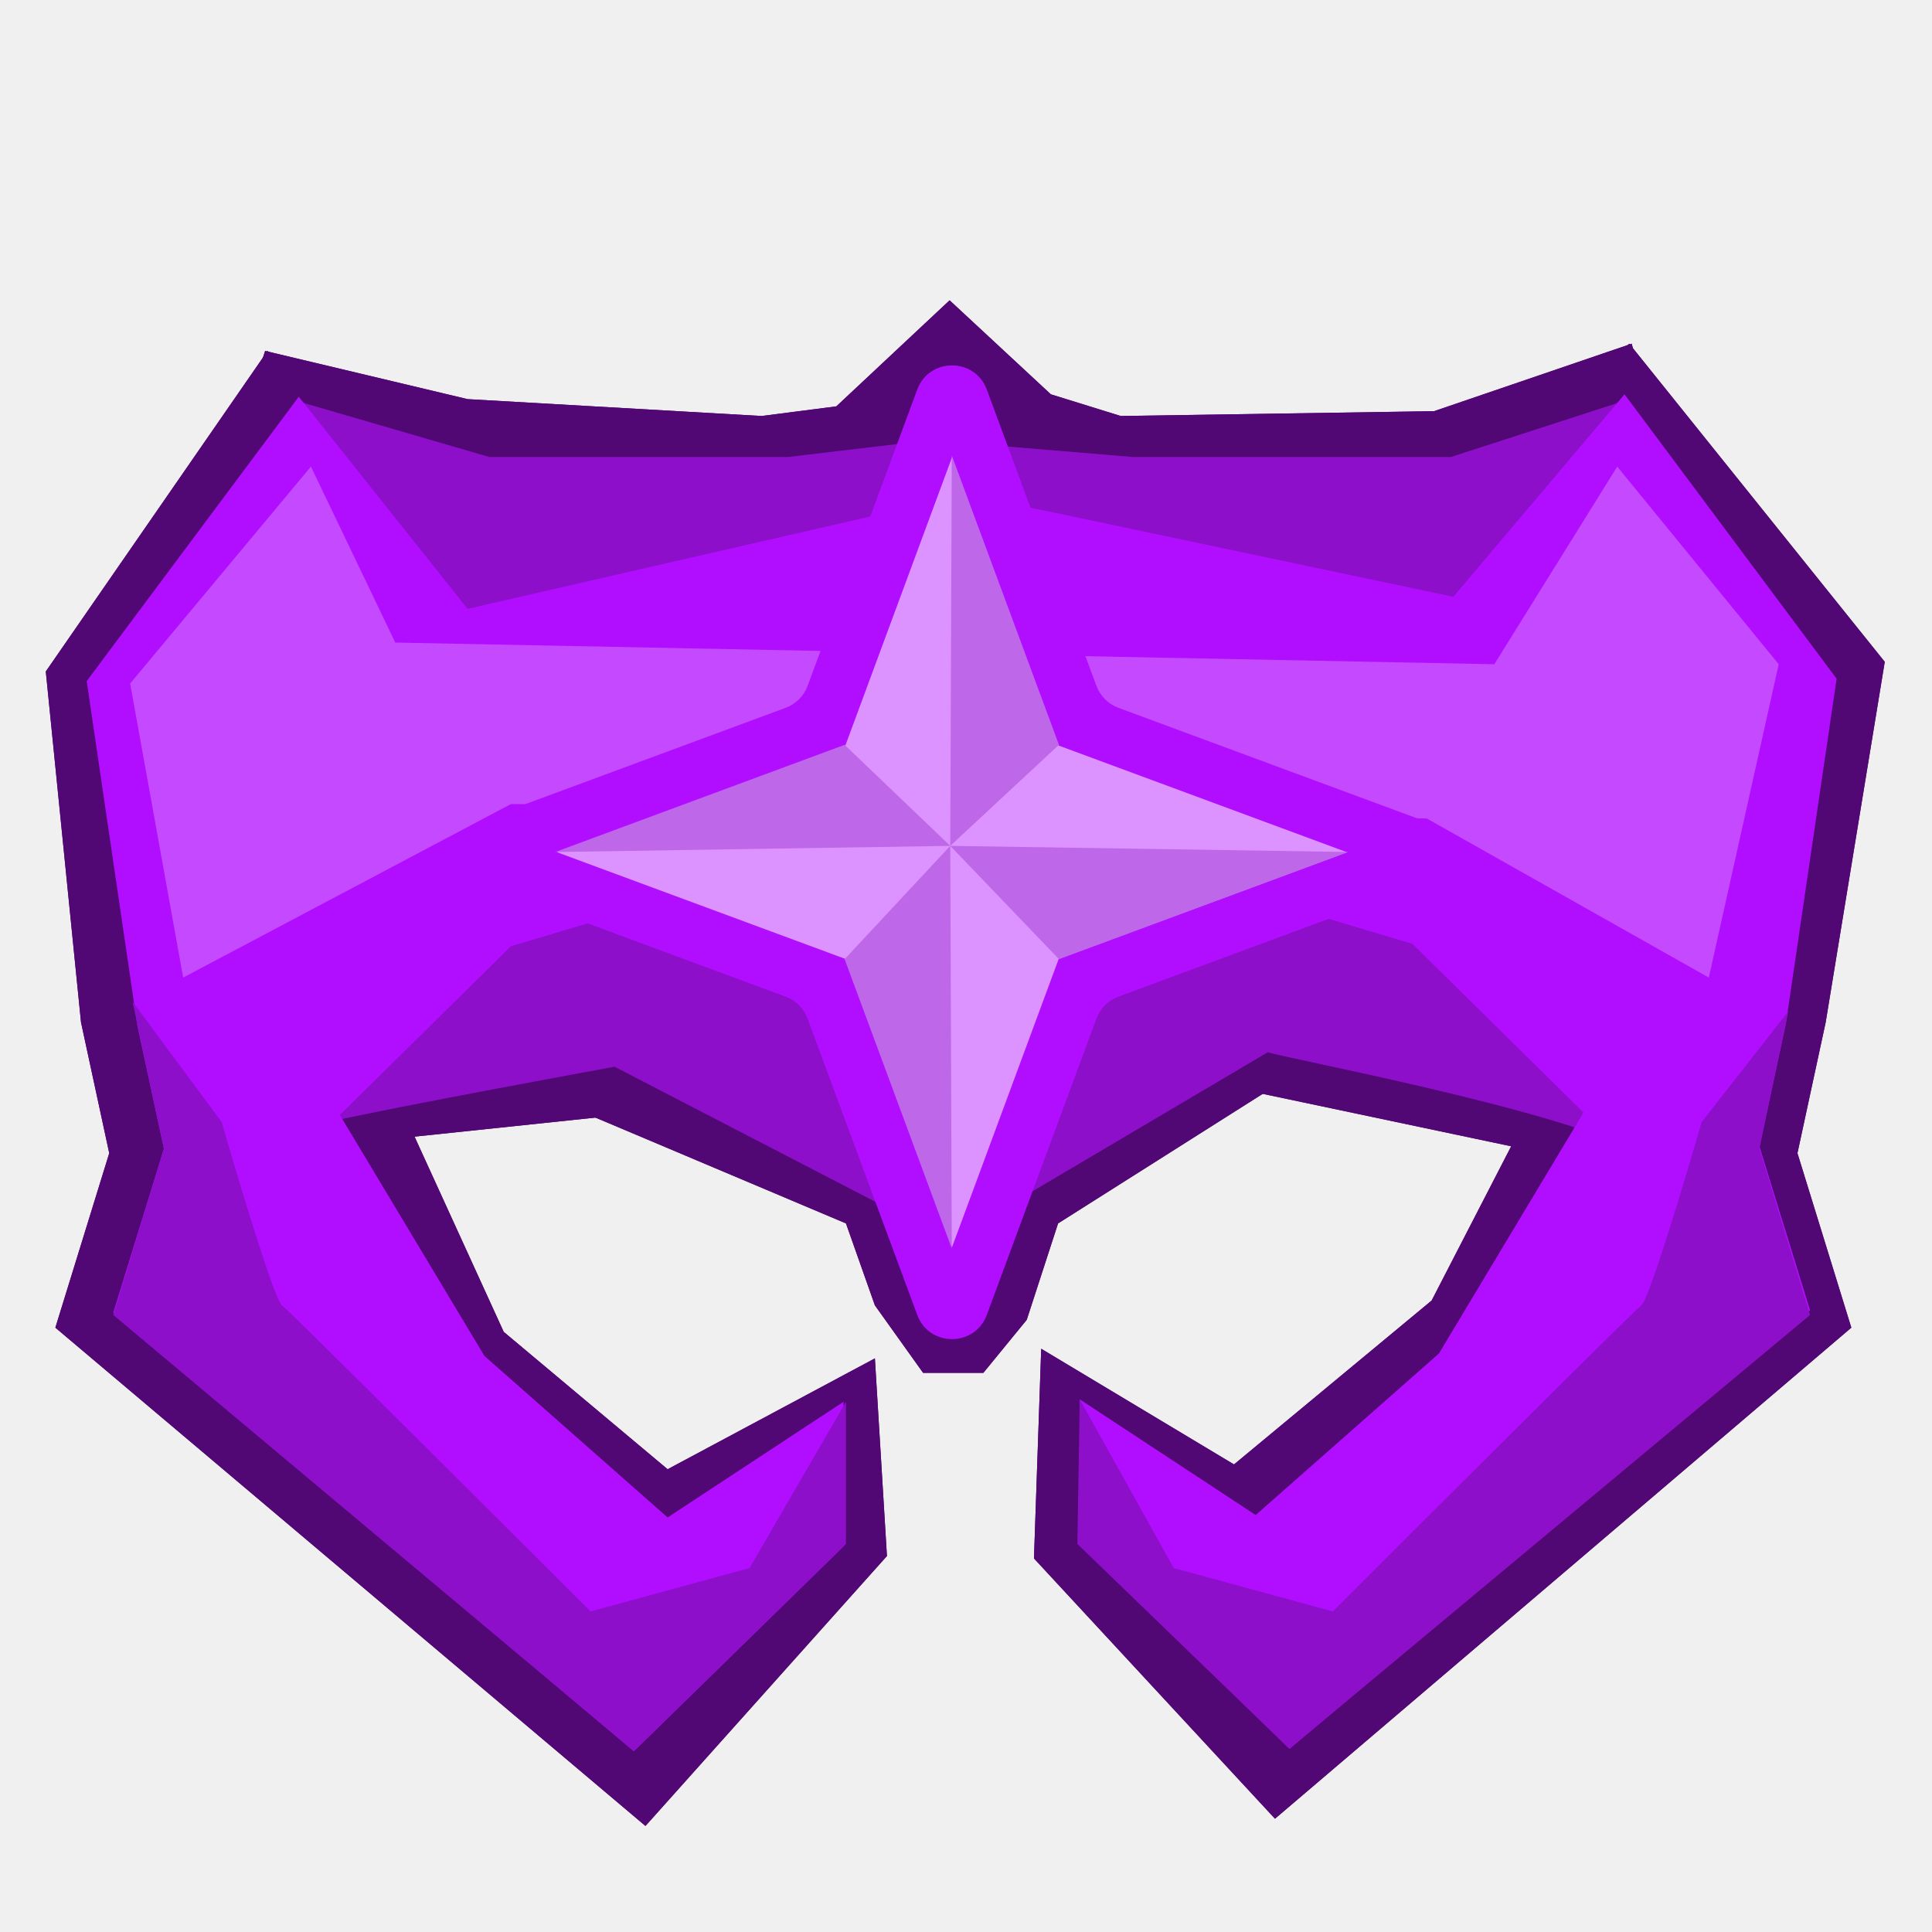
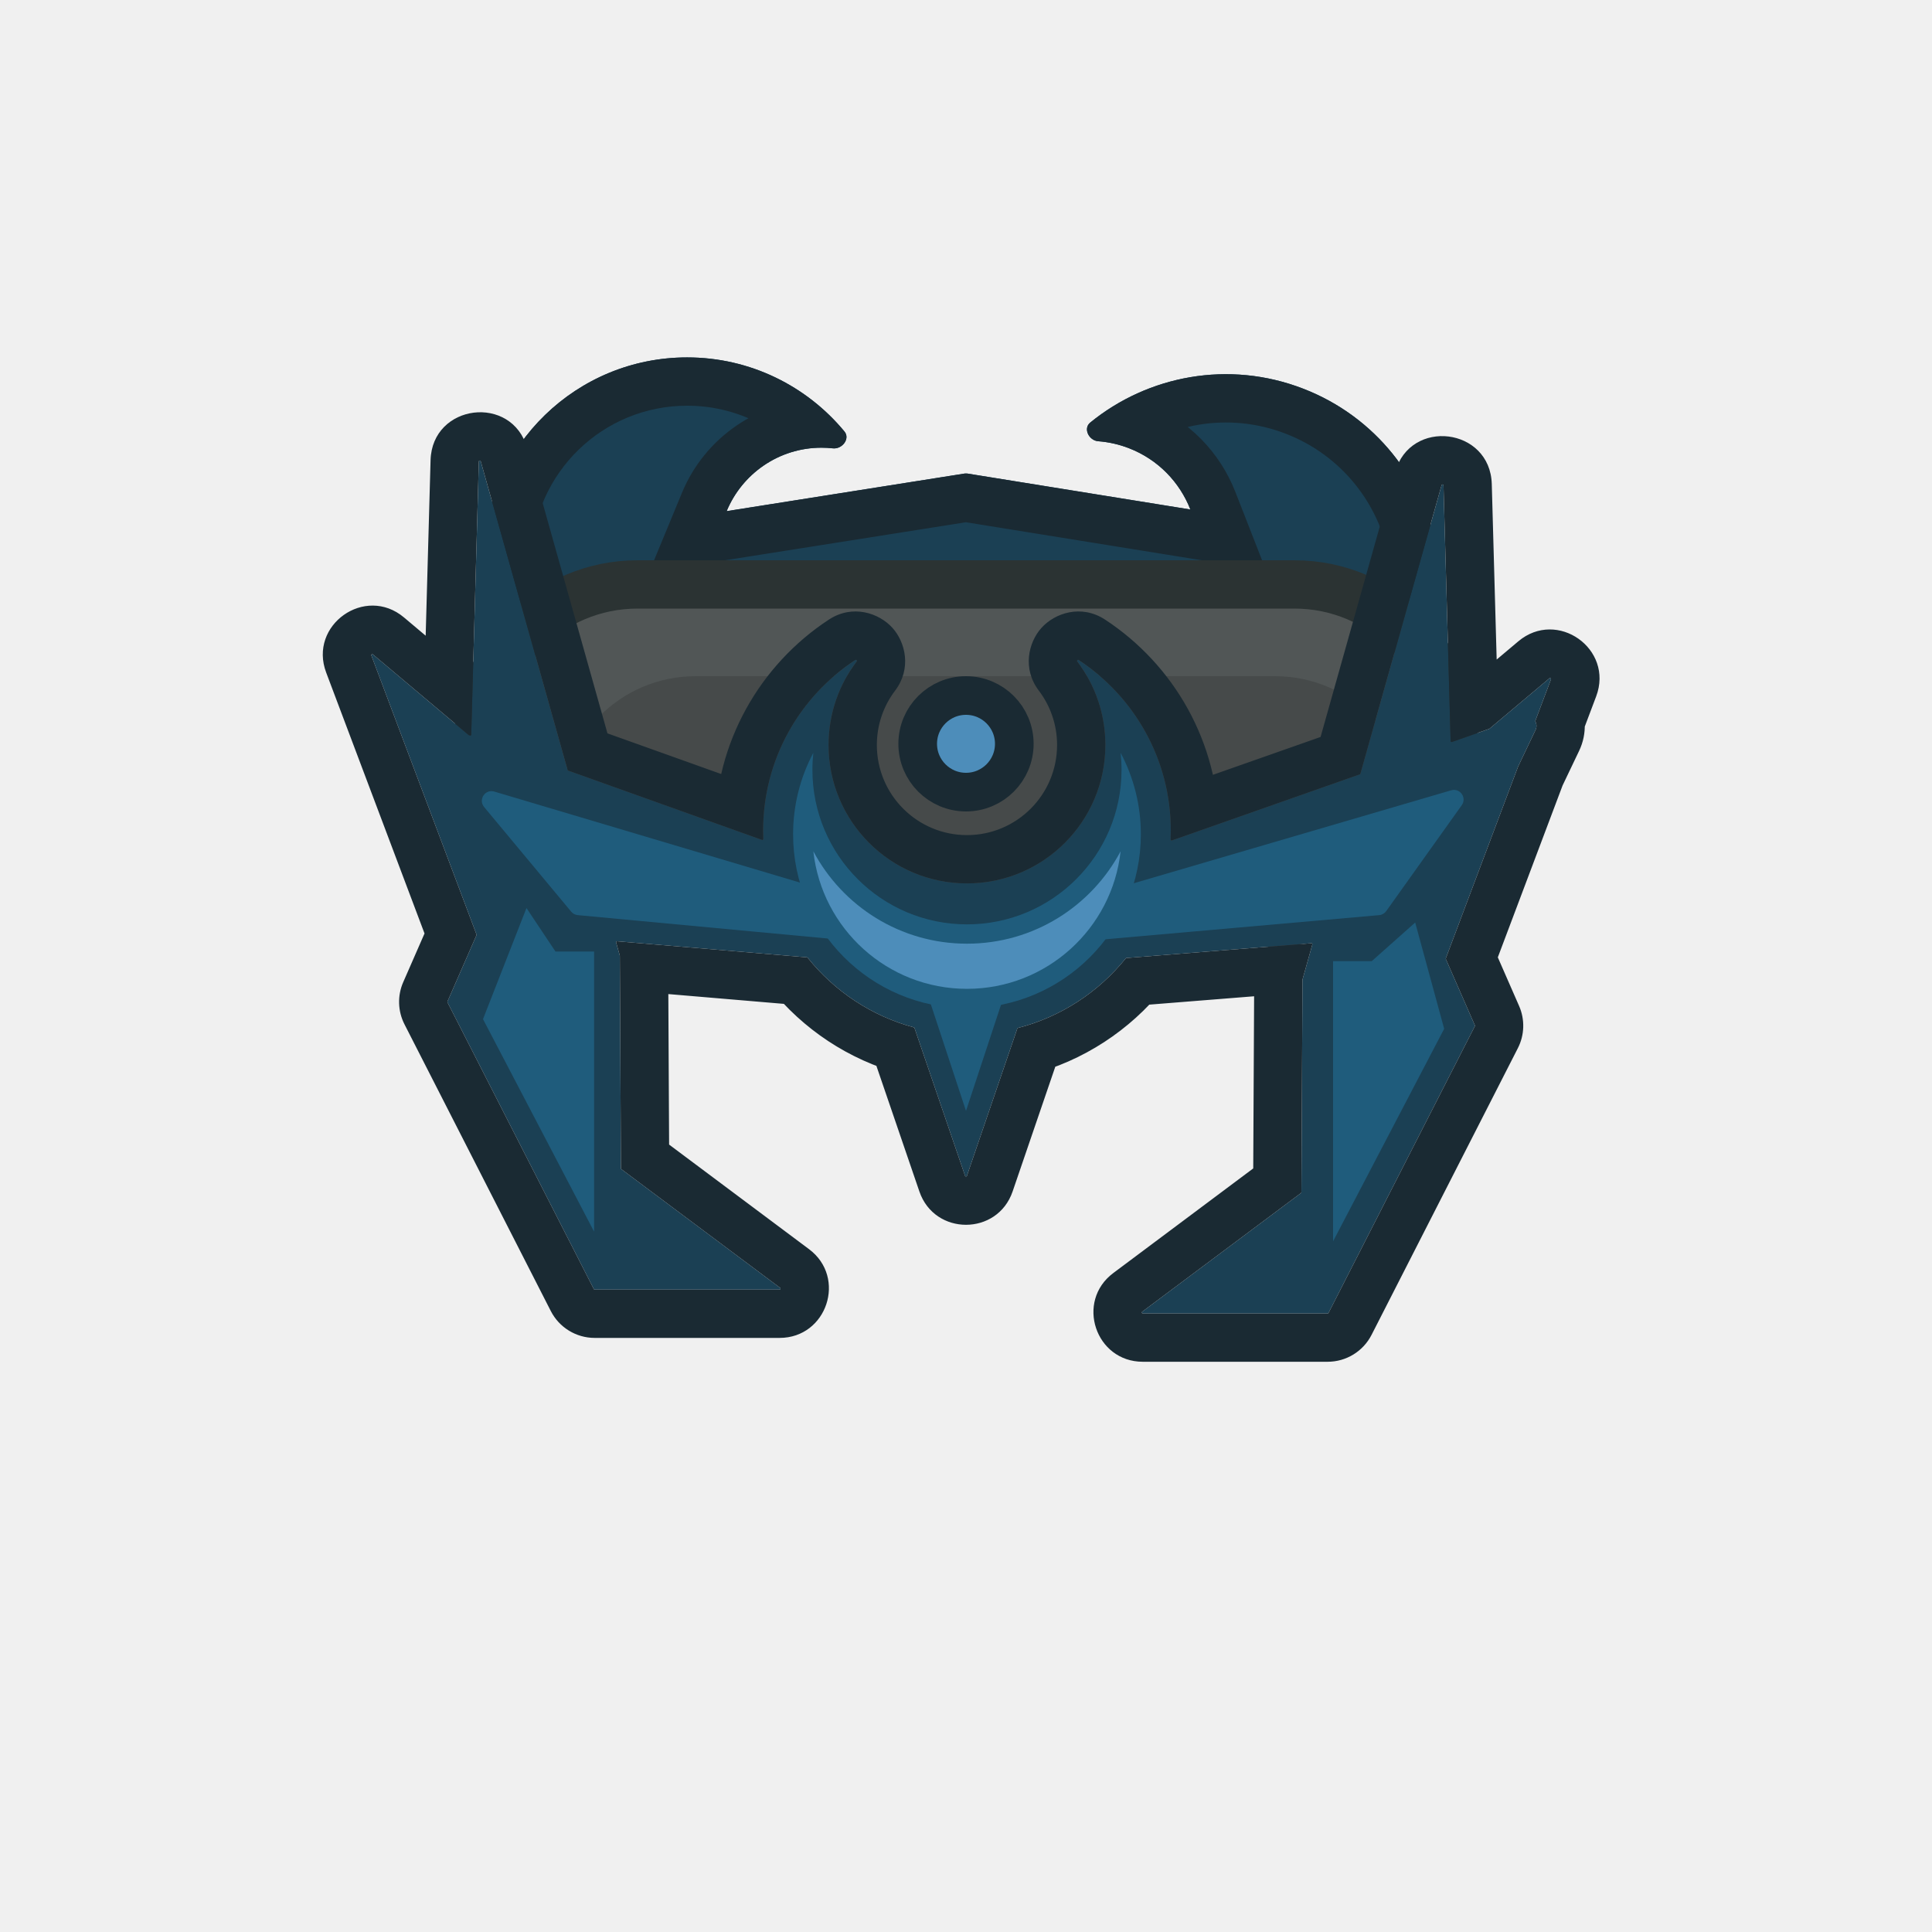
- <svg xmlns="http://www.w3.org/2000/svg" width="501" height="501" viewBox="0 0 501 501" fill="none">
-   <circle cx="241.23" cy="183.278" r="33.931" fill="#510774" />
-   <path d="M68.75 91C68.75 91 46.545 160.856 39.637 173.298H445.484L423.125 89.125L371.875 106.625L290.625 107.875L272.5 102.25L246.25 77.875L216.875 105.375L197.5 107.875L121.25 103.5L68.75 91Z" fill="#510774" />
-   <path d="M146.875 286.625C146.875 286.625 92.198 287.468 73.569 291.726C66.472 290.173 51.347 287.068 47.621 287.068C43.895 287.068 74.012 227.189 89.536 197.25L366.976 187.27L452.802 252.472L434.173 299.71C413.77 288.399 347.29 275.722 342.5 274.125L274.375 317.25L266.25 342.25L255 356H239.375L226.875 338.5L219.375 317.25L146.875 286.625Z" fill="#510774" />
-   <path d="M155 289.75L224.597 213.218L248.548 207.23V118.742L134.113 146.685L69.375 91L11.875 174.125L21.008 265.113L28.327 299.044L14.355 344.286L167.379 473.5L230 403.5L226.875 352.25L173.125 381L130.625 345.375L107.5 294.75L155 289.75Z" fill="#510774" />
-   <path d="M323.75 282.875L269.839 213.218L245.887 207.23V118.742L360.323 146.685L422.5 89.125L488.75 171.625L473.427 265.113L466.109 299.044L480.081 344.286L330.625 471.625L268.125 404.125L270 349.75L320 379.75L371.25 337.25L391.875 297.25L323.75 282.875Z" fill="#510774" />
-   <path d="M236.28 89.504C239.58 80.585 252.195 80.585 255.496 89.504L285.758 171.287C286.796 174.091 289.007 176.302 291.811 177.339L373.594 207.602C382.513 210.902 382.513 223.517 373.594 226.818L291.811 257.08C289.007 258.118 286.796 260.329 285.758 263.133L255.496 344.915C252.195 353.835 239.58 353.835 236.28 344.915L206.017 263.133C204.98 260.329 202.769 258.118 199.965 257.08L118.182 226.818C109.263 223.517 109.263 210.902 118.182 207.602L199.965 177.339C202.769 176.302 204.98 174.091 206.017 171.287L236.28 89.504Z" fill="#510774" />
-   <path d="M245.888 108.18L275.336 187.762L354.917 217.21L275.336 246.658L245.888 326.24L216.44 246.658L136.858 217.21L216.44 187.762L245.888 108.18Z" fill="#510774" />
-   <path d="M245.398 215.453L136.368 217.143L216.239 187.561L245.398 215.453L245.82 107.691L275.402 187.561L245.398 215.453L355.273 217.143L275.402 246.725L245.398 215.453L245.82 326.595L216.239 246.725L245.398 215.453Z" fill="#510774" />
-   <circle cx="242.5" cy="189.125" r="31.875" fill="#D9D9D9" />
-   <path d="M77.501 104.125C77.501 104.125 59.615 168.061 53.126 179.75H434.375L420.625 104.125L376.25 118.5H293.75L241.25 114.125L204.375 118.5H126.875L77.501 104.125Z" fill="#8D0FC9" />
-   <path d="M159.376 276.625C159.376 276.625 102.501 287 85.001 291C78.335 289.542 64.126 286.625 60.626 286.625C57.126 286.625 85.418 230.375 100.001 202.25L360.626 192.875L441.251 254.125L423.751 298.5C404.584 287.875 333.251 274.375 328.751 272.875L246.251 321.625L159.376 276.625Z" fill="#8D0FC9" />
-   <path d="M132.501 245.375L226.876 217.25L249.376 211.625V128.5L121.251 157.875L77.482 102.875L22.482 176.625L35.626 266L42.501 297.875L29.376 340.375L164.376 454.125L218.751 401V363.5L173.126 393.5L125.626 351.625L88.126 289.125L132.501 245.375Z" fill="#B10DFF" />
-   <path d="M366.251 244.75L271.876 216.625L249.376 211V127.875L376.876 154.75L421.269 102.25L476.269 176L463.126 265.375L456.251 297.25L469.376 339.75L334.376 453.5L280.001 400.375V362.875L325.626 392.875L373.126 351L410.626 288.5L366.251 244.75Z" fill="#B10DFF" />
-   <path d="M132.5 208.5L47.501 253.5L33.751 177.25L80.626 121L102.5 166.625L387.5 172.25L419.375 121L461.25 172.25L443.125 253.5L370 212.25L132.5 208.5Z" fill="#C54AFF" />
-   <path d="M237.85 101.034C240.95 92.655 252.801 92.655 255.901 101.034L284.329 177.86C285.304 180.494 287.381 182.571 290.015 183.546L366.841 211.974C375.22 215.075 375.22 226.925 366.841 230.026L290.015 258.454C287.381 259.429 285.304 261.506 284.329 264.14L255.901 340.966C252.801 349.345 240.95 349.345 237.85 340.966L209.422 264.14C208.447 261.506 206.37 259.429 203.736 258.454L126.91 230.026C118.531 226.925 118.531 215.075 126.91 211.974L203.736 183.546C206.37 182.571 208.447 180.494 209.422 177.86L237.85 101.034Z" fill="#B10DFF" />
-   <path d="M246.875 118.578L274.539 193.337L349.297 221L274.539 248.663L246.875 323.422L219.212 248.663L144.454 221L219.212 193.337L246.875 118.578Z" fill="#DC93FF" />
-   <path d="M246.415 219.349L143.994 220.937L219.024 193.149L246.415 219.349L246.812 118.119L274.601 193.149L246.415 219.349L349.631 220.937L274.601 248.726L246.415 219.349L246.812 323.756L219.024 248.726L246.415 219.349Z" fill="#BF67E9" />
-   <path d="M194.375 406.625L219.375 363.5V400.375L164.375 454.125L29.375 341L42.5 297.875L34.375 259.75L57.5 291C61.875 306.208 71.125 337 73.125 338.5C75.125 340 127.292 392.042 153.125 417.875L194.375 406.625Z" fill="#8D0FC9" />
-   <path d="M304.375 406.625L280 362.875L279.375 400.375L334.375 453.5L469.375 341L456.25 297.875L463.75 262.25L441.25 291C436.875 306.208 427.625 337 425.625 338.5C423.625 340 371.458 392.042 345.625 417.875L304.375 406.625Z" fill="#8D0FC9" />
-   <circle cx="241.23" cy="183.278" r="33.931" fill="#510774" />
-   <path d="M68.75 91C68.75 91 46.545 160.856 39.637 173.298H445.484L423.125 89.125L371.875 106.625L290.625 107.875L272.5 102.25L246.25 77.875L216.875 105.375L197.5 107.875L121.25 103.5L68.75 91Z" fill="#510774" />
-   <path d="M146.875 286.625C146.875 286.625 92.198 287.468 73.569 291.726C66.472 290.173 51.347 287.068 47.621 287.068C43.895 287.068 74.012 227.189 89.536 197.25L366.976 187.27L452.802 252.472L434.173 299.71C413.77 288.399 347.29 275.722 342.5 274.125L274.375 317.25L266.25 342.25L255 356H239.375L226.875 338.5L219.375 317.25L146.875 286.625Z" fill="#510774" />
-   <path d="M155 289.75L224.597 213.218L248.548 207.23V118.742L134.113 146.685L69.375 91L11.875 174.125L21.008 265.113L28.327 299.044L14.355 344.286L167.379 473.5L230 403.5L226.875 352.25L173.125 381L130.625 345.375L107.5 294.75L155 289.75Z" fill="#510774" />
-   <path d="M323.75 282.875L269.839 213.218L245.887 207.23V118.742L360.323 146.685L422.5 89.125L488.75 171.625L473.427 265.113L466.109 299.044L480.081 344.286L330.625 471.625L268.125 404.125L270 349.75L320 379.75L371.25 337.25L391.875 297.25L323.75 282.875Z" fill="#510774" />
-   <path d="M236.28 89.504C239.58 80.585 252.195 80.585 255.496 89.504L285.758 171.287C286.796 174.091 289.007 176.302 291.811 177.339L373.594 207.602C382.513 210.902 382.513 223.517 373.594 226.818L291.811 257.08C289.007 258.118 286.796 260.329 285.758 263.133L255.496 344.915C252.195 353.835 239.58 353.835 236.28 344.915L206.017 263.133C204.98 260.329 202.769 258.118 199.965 257.08L118.182 226.818C109.263 223.517 109.263 210.902 118.182 207.602L199.965 177.339C202.769 176.302 204.98 174.091 206.017 171.287L236.28 89.504Z" fill="#510774" />
-   <path d="M245.888 108.18L275.336 187.762L354.917 217.21L275.336 246.658L245.888 326.24L216.44 246.658L136.858 217.21L216.44 187.762L245.888 108.18Z" fill="#510774" />
-   <path d="M245.398 215.453L136.368 217.143L216.239 187.561L245.398 215.453L245.82 107.691L275.402 187.561L245.398 215.453L355.273 217.143L275.402 246.725L245.398 215.453L245.82 326.595L216.239 246.725L245.398 215.453Z" fill="#510774" />
-   <circle cx="242.5" cy="189.125" r="31.875" fill="#D9D9D9" />
-   <path d="M77.501 104.125C77.501 104.125 59.615 168.061 53.126 179.75H434.375L420.625 104.125L376.25 118.5H293.75L241.25 114.125L204.375 118.5H126.875L77.501 104.125Z" fill="#8D0FC9" />
-   <path d="M159.376 276.625C159.376 276.625 102.501 287 85.001 291C78.335 289.542 64.126 286.625 60.626 286.625C57.126 286.625 85.418 230.375 100.001 202.25L360.626 192.875L441.251 254.125L423.751 298.5C404.584 287.875 333.251 274.375 328.751 272.875L246.251 321.625L159.376 276.625Z" fill="#8D0FC9" />
-   <path d="M132.501 245.375L226.876 217.25L249.376 211.625V128.5L121.251 157.875L77.482 102.875L22.482 176.625L35.626 266L42.501 297.875L29.376 340.375L164.376 454.125L218.751 401V363.5L173.126 393.5L125.626 351.625L88.126 289.125L132.501 245.375Z" fill="#B10DFF" />
-   <path d="M366.251 244.75L271.876 216.625L249.376 211V127.875L376.876 154.75L421.269 102.25L476.269 176L463.126 265.375L456.251 297.25L469.376 339.75L334.376 453.5L280.001 400.375V362.875L325.626 392.875L373.126 351L410.626 288.5L366.251 244.75Z" fill="#B10DFF" />
-   <path d="M132.5 208.5L47.501 253.5L33.751 177.25L80.626 121L102.5 166.625L387.5 172.25L419.375 121L461.25 172.25L443.125 253.5L370 212.25L132.5 208.5Z" fill="#C54AFF" />
-   <path d="M237.85 101.034C240.95 92.655 252.801 92.655 255.901 101.034L284.329 177.86C285.304 180.494 287.381 182.571 290.015 183.546L366.841 211.974C375.22 215.075 375.22 226.925 366.841 230.026L290.015 258.454C287.381 259.429 285.304 261.506 284.329 264.14L255.901 340.966C252.801 349.345 240.95 349.345 237.85 340.966L209.422 264.14C208.447 261.506 206.37 259.429 203.736 258.454L126.91 230.026C118.531 226.925 118.531 215.075 126.91 211.974L203.736 183.546C206.37 182.571 208.447 180.494 209.422 177.86L237.85 101.034Z" fill="#B10DFF" />
-   <path d="M246.875 118.578L274.539 193.337L349.297 221L274.539 248.663L246.875 323.422L219.212 248.663L144.454 221L219.212 193.337L246.875 118.578Z" fill="#DC93FF" />
-   <path d="M246.415 219.349L143.994 220.937L219.024 193.149L246.415 219.349L246.812 118.119L274.601 193.149L246.415 219.349L349.631 220.937L274.601 248.726L246.415 219.349L246.812 323.756L219.024 248.726L246.415 219.349Z" fill="#BF67E9" />
-   <path d="M194.375 406.625L219.375 363.5V400.375L164.375 454.125L29.375 341L42.5 297.875L34.375 259.75L57.5 291C61.875 306.208 71.125 337 73.125 338.5C75.125 340 127.292 392.042 153.125 417.875L194.375 406.625Z" fill="#8D0FC9" />
-   <path d="M304.375 406.625L280 362.875L279.375 400.375L334.375 453.5L469.375 341L456.25 297.875L463.75 262.25L441.25 291C436.875 306.208 427.625 337 425.625 338.5C423.625 340 371.458 392.042 345.625 417.875L304.375 406.625Z" fill="#8D0FC9" />
+ <svg xmlns="http://www.w3.org/2000/svg" width="200" height="200" viewBox="0 0 200 200" fill="none">
+   <mask id="path-1-inside-1_1243_71873" fill="white">
+     <path d="M71.131 36.999C77.684 36.999 83.54 39.983 87.416 44.666C88.036 45.414 87.185 46.518 86.219 46.412C85.832 46.369 85.438 46.346 85.04 46.346C80.611 46.346 76.816 49.059 75.223 52.913L99.842 49.025C99.852 49.023 99.864 49.022 99.874 49.021C99.894 49.019 99.915 49.018 99.935 49.017C99.979 49.014 100.024 49.014 100.068 49.017C100.086 49.018 100.104 49.02 100.121 49.022C100.133 49.023 100.146 49.023 100.158 49.025L123.227 52.743C122.128 49.932 119.901 47.572 116.864 46.397C115.82 45.993 114.751 45.758 113.688 45.677C112.719 45.604 112.105 44.36 112.858 43.746C118.839 38.868 127.199 37.252 134.911 40.237C142.403 43.136 147.424 49.657 148.75 57.025C148.906 57.167 149 57.351 149 57.551V58.855C149.131 60.231 149.134 61.628 149 63.029V70.201C149 70.642 148.552 70.999 148 70.999H146.682C141.588 81.037 129.615 85.779 118.893 81.629C113.585 79.575 109.518 75.703 107.126 70.999H87.891C84.028 76.023 77.958 79.261 71.131 79.261C64.304 79.261 58.234 76.023 54.371 70.999H51C50.448 70.999 50.001 70.641 50.001 70.2L50 70.008V57.553C50 57.511 50.004 57.47 50.012 57.43C50.381 46.084 59.695 36.999 71.131 36.999Z" />
+   </mask>
+   <path d="M71.131 36.999C77.684 36.999 83.54 39.983 87.416 44.666C88.036 45.414 87.185 46.518 86.219 46.412C85.832 46.369 85.438 46.346 85.04 46.346C80.611 46.346 76.816 49.059 75.223 52.913L99.842 49.025C99.852 49.023 99.864 49.022 99.874 49.021C99.894 49.019 99.915 49.018 99.935 49.017C99.979 49.014 100.024 49.014 100.068 49.017C100.086 49.018 100.104 49.02 100.121 49.022C100.133 49.023 100.146 49.023 100.158 49.025L123.227 52.743C122.128 49.932 119.901 47.572 116.864 46.397C115.82 45.993 114.751 45.758 113.688 45.677C112.719 45.604 112.105 44.36 112.858 43.746C118.839 38.868 127.199 37.252 134.911 40.237C142.403 43.136 147.424 49.657 148.75 57.025C148.906 57.167 149 57.351 149 57.551V58.855C149.131 60.231 149.134 61.628 149 63.029V70.201C149 70.642 148.552 70.999 148 70.999H146.682C141.588 81.037 129.615 85.779 118.893 81.629C113.585 79.575 109.518 75.703 107.126 70.999H87.891C84.028 76.023 77.958 79.261 71.131 79.261C64.304 79.261 58.234 76.023 54.371 70.999H51C50.448 70.999 50.001 70.641 50.001 70.2L50 70.008V57.553C50 57.511 50.004 57.47 50.012 57.43C50.381 46.084 59.695 36.999 71.131 36.999Z" fill="#1B4054" />
+   <path d="M71.131 36.999L71.131 32H71.131V36.999ZM87.416 44.666L91.268 41.478L91.268 41.477L87.416 44.666ZM86.219 46.412L85.669 51.381L85.67 51.382L86.219 46.412ZM85.04 46.346L85.04 41.346H85.04V46.346ZM75.223 52.913L70.602 51.002L67.195 59.242L76.003 57.851L75.223 52.913ZM99.842 49.025L100.622 53.964L100.622 53.964L99.842 49.025ZM99.874 49.021L99.378 44.046L99.319 44.052L99.26 44.059L99.874 49.021ZM99.935 49.017L100.19 54.011L100.223 54.009L100.255 54.007L99.935 49.017ZM100.068 49.017L99.718 54.005L99.753 54.007L99.787 54.009L100.068 49.017ZM100.121 49.022L100.733 44.06L100.674 44.052L100.614 44.046L100.121 49.022ZM100.158 49.025L100.954 44.089L100.954 44.089L100.158 49.025ZM123.227 52.743L122.431 57.679L131.068 59.071L127.884 50.923L123.227 52.743ZM116.864 46.397L118.669 41.734L118.669 41.734L116.864 46.397ZM113.688 45.677L113.309 50.663L113.311 50.663L113.688 45.677ZM112.858 43.746L109.698 39.871L109.698 39.871L112.858 43.746ZM134.911 40.237L136.716 35.574L136.716 35.574L134.911 40.237ZM148.75 57.025L143.829 57.91L144.129 59.579L145.383 60.721L148.75 57.025ZM149 57.551H154V57.551L149 57.551ZM149 58.855H144V59.092L144.022 59.327L149 58.855ZM149 63.029L144.023 62.554L144 62.791V63.029H149ZM149 70.201L154 70.206V70.201H149ZM148 70.999V75.999H148L148 70.999ZM146.682 70.999V65.999H143.612L142.223 68.737L146.682 70.999ZM118.893 81.629L117.088 86.292L117.088 86.292L118.893 81.629ZM107.126 70.999L111.583 68.733L110.192 65.999H107.126V70.999ZM87.891 70.999V65.999H85.428L83.927 67.952L87.891 70.999ZM71.131 79.261V84.261H71.131L71.131 79.261ZM54.371 70.999L58.335 67.952L56.834 65.999H54.371V70.999ZM51 70.999L50.998 75.999H51V70.999ZM50.001 70.2H55.001V70.187L55.001 70.174L50.001 70.2ZM50 70.008H45V70.021L45 70.034L50 70.008ZM50 57.553L45 57.549V57.553H50ZM50.012 57.43L54.919 58.386L54.996 57.993L55.009 57.593L50.012 57.43ZM71.131 36.999L71.131 41.999C76.131 41.999 80.597 44.27 83.564 47.854L87.416 44.666L91.268 41.477C86.483 35.697 79.237 32 71.131 32L71.131 36.999ZM87.416 44.666L83.564 47.853C82.06 46.036 82.648 43.921 83.352 42.941C83.992 42.051 85.204 41.269 86.767 41.442L86.219 46.412L85.67 51.382C88.2 51.661 90.32 50.38 91.472 48.777C92.689 47.085 93.392 44.044 91.268 41.478L87.416 44.666ZM86.219 46.412L86.768 41.442C86.205 41.38 85.628 41.346 85.04 41.346L85.04 46.346L85.04 51.346C85.249 51.346 85.459 51.358 85.669 51.381L86.219 46.412ZM85.04 46.346V41.346C78.516 41.346 72.941 45.345 70.602 51.002L75.223 52.913L79.843 54.823C80.691 52.772 82.706 51.346 85.04 51.346V46.346ZM75.223 52.913L76.003 57.851L100.622 53.964L99.842 49.025L99.062 44.086L74.443 47.974L75.223 52.913ZM99.842 49.025L100.622 53.964C100.562 53.973 100.513 53.98 100.48 53.984C100.447 53.988 100.422 53.991 100.413 53.992C100.408 53.992 100.405 53.993 100.406 53.993C100.406 53.993 100.406 53.993 100.407 53.993C100.407 53.993 100.408 53.992 100.408 53.992C100.41 53.992 100.412 53.992 100.415 53.992C100.426 53.99 100.454 53.987 100.488 53.983L99.874 49.021L99.26 44.059C99.289 44.055 99.312 44.053 99.317 44.052C99.319 44.052 99.322 44.052 99.318 44.052C99.316 44.052 99.31 44.053 99.303 44.054C99.288 44.055 99.257 44.059 99.219 44.064C99.181 44.069 99.126 44.076 99.062 44.086L99.842 49.025ZM99.874 49.021L100.37 53.996C100.288 54.005 100.225 54.008 100.2 54.01C100.186 54.011 100.176 54.011 100.175 54.011C100.175 54.011 100.175 54.011 100.178 54.011C100.18 54.011 100.185 54.011 100.19 54.011L99.935 49.017L99.679 44.024C99.68 44.024 99.679 44.024 99.677 44.024C99.674 44.024 99.669 44.024 99.664 44.024C99.653 44.025 99.633 44.026 99.609 44.027C99.563 44.03 99.48 44.035 99.378 44.046L99.874 49.021ZM99.935 49.017L100.255 54.007C100.107 54.016 99.925 54.019 99.718 54.005L100.068 49.017L100.418 44.029C100.122 44.009 99.852 44.012 99.614 44.027L99.935 49.017ZM100.068 49.017L99.787 54.009C99.691 54.004 99.619 53.997 99.597 53.994C99.586 53.993 99.577 53.992 99.585 53.993C99.588 53.993 99.606 53.995 99.628 53.998L100.121 49.022L100.614 44.046C100.627 44.048 100.637 44.049 100.631 44.048C100.63 44.048 100.612 44.046 100.593 44.044C100.553 44.04 100.463 44.031 100.349 44.025L100.068 49.017ZM100.121 49.022L99.509 53.984C99.649 54.002 99.761 54.01 99.82 54.013C99.851 54.015 99.876 54.016 99.888 54.017C99.894 54.017 99.899 54.017 99.9 54.017C99.903 54.018 99.9 54.017 99.898 54.017C99.894 54.017 99.876 54.016 99.852 54.015C99.828 54.014 99.792 54.011 99.748 54.008C99.664 54.001 99.528 53.988 99.363 53.961L100.158 49.025L100.954 44.089C100.782 44.061 100.641 44.047 100.55 44.04C100.462 44.033 100.392 44.03 100.381 44.029C100.378 44.029 100.373 44.029 100.375 44.029C100.375 44.029 100.375 44.029 100.377 44.029C100.378 44.029 100.38 44.029 100.382 44.029C100.391 44.03 100.412 44.031 100.44 44.032C100.494 44.036 100.6 44.043 100.733 44.06L100.121 49.022ZM100.158 49.025L99.363 53.961L122.431 57.679L123.227 52.743L124.022 47.806L100.954 44.089L100.158 49.025ZM123.227 52.743L127.884 50.923C126.297 46.863 123.069 43.437 118.669 41.734L116.864 46.397L115.06 51.06C116.733 51.708 117.959 53 118.57 54.563L123.227 52.743ZM116.864 46.397L118.669 41.734C117.16 41.15 115.609 40.808 114.066 40.691L113.688 45.677L113.311 50.663C113.892 50.707 114.479 50.835 115.06 51.06L116.864 46.397ZM113.688 45.677L114.067 40.692C115.652 40.812 116.715 41.824 117.179 42.844C117.689 43.966 117.829 46.143 116.019 47.62L112.858 43.746L109.698 39.871C107.134 41.962 107.205 45.068 108.076 46.984C108.901 48.798 110.755 50.469 113.309 50.663L113.688 45.677ZM112.858 43.746L116.018 47.62C120.664 43.832 127.138 42.59 133.107 44.9L134.911 40.237L136.716 35.574C127.259 31.914 117.015 33.904 109.698 39.871L112.858 43.746ZM134.911 40.237L133.106 44.9C138.905 47.144 142.799 52.187 143.829 57.91L148.75 57.025L153.671 56.139C152.049 47.127 145.901 39.129 136.716 35.574L134.911 40.237ZM148.75 57.025L145.383 60.721C144.695 60.094 144 59.004 144 57.552L149 57.551L154 57.551C154 55.698 153.116 54.239 152.117 53.329L148.75 57.025ZM149 57.551H144V58.855H149H154V57.551H149ZM149 58.855L144.022 59.327C144.124 60.394 144.126 61.473 144.023 62.554L149 63.029L153.977 63.503C154.141 61.783 154.138 60.069 153.978 58.383L149 58.855ZM149 63.029H144V70.201H149H154V63.029H149ZM149 70.201L144 70.195C144.002 68.626 144.811 67.478 145.586 66.859C146.352 66.247 147.222 65.999 148 65.999L148 70.999L148 75.999C150.21 75.999 153.996 74.392 154 70.206L149 70.201ZM148 70.999V65.999H146.682V70.999V75.999H148V70.999ZM146.682 70.999L142.223 68.737C138.279 76.509 129 80.18 120.697 76.966L118.893 81.629L117.088 86.292C130.229 91.378 144.897 85.566 151.14 73.262L146.682 70.999ZM118.893 81.629L120.697 76.966C116.583 75.374 113.438 72.381 111.583 68.733L107.126 70.999L102.669 73.266C105.598 79.024 110.586 83.776 117.088 86.292L118.893 81.629ZM107.126 70.999V65.999H87.891V70.999V75.999H107.126V70.999ZM87.891 70.999L83.927 67.952C80.969 71.798 76.339 74.261 71.131 74.261L71.131 79.261L71.131 84.261C79.577 84.261 87.086 80.249 91.854 74.047L87.891 70.999ZM71.131 79.261V74.261C65.923 74.261 61.292 71.798 58.335 67.952L54.371 70.999L50.407 74.047C55.176 80.248 62.685 84.261 71.131 84.261V79.261ZM54.371 70.999V65.999H51V70.999V75.999H54.371V70.999ZM51 70.999L51.002 65.999C51.781 66 52.652 66.248 53.419 66.862C54.195 67.484 55.001 68.632 55.001 70.2H50.001H45.001C45.001 74.383 48.782 75.999 50.998 75.999L51 70.999ZM50.001 70.2L55.001 70.174L55 69.983L50 70.008L45 70.034L45.001 70.225L50.001 70.2ZM50 70.008H55V57.553H50H45V70.008H50ZM50 57.553L55 57.558C55 57.821 54.975 58.099 54.919 58.386L50.012 57.43L45.104 56.474C45.032 56.841 45 57.202 45 57.549L50 57.553ZM50.012 57.43L55.009 57.593C55.291 48.934 62.402 41.999 71.131 41.999V36.999V32C56.988 32 45.471 43.234 45.014 57.267L50.012 57.43Z" fill="#1A2A33" mask="url(#path-1-inside-1_1243_71873)" />
+   <rect x="49.5" y="60.5" width="101" height="34" rx="16.5" fill="#515656" stroke="#2B3333" stroke-width="5" />
+   <rect x="58" y="70" width="88" height="28" rx="14" fill="#464A4A" />
+   <mask id="path-5-outside-2_1243_71873" maskUnits="userSpaceOnUse" x="32.437" y="41.679" width="134" height="100" fill="black">
+     <rect fill="white" x="32.437" y="41.679" width="134" height="100" />
+     <path d="M58.756 79.707C58.765 79.738 58.788 79.763 58.819 79.774L78.883 86.948C78.95 86.972 79.02 86.921 79.017 86.85C79.005 86.561 78.999 86.271 78.999 85.979C78.999 78.593 82.795 72.094 88.541 68.324C88.636 68.262 88.745 68.383 88.676 68.473C86.854 70.877 85.772 73.873 85.772 77.122C85.772 85.035 92.187 91.45 100.1 91.45C108.013 91.45 114.428 85.035 114.428 77.122C114.428 73.873 113.346 70.877 111.523 68.473C111.455 68.383 111.563 68.262 111.658 68.324C117.405 72.094 121.201 78.593 121.201 85.979C121.201 86.289 121.194 86.597 121.18 86.904C121.177 86.975 121.247 87.027 121.314 87.003L140.766 80.162C140.797 80.152 140.82 80.126 140.829 80.095L149.234 50.222C149.265 50.112 149.427 50.132 149.43 50.246L150.168 76.717C150.169 76.785 150.237 76.831 150.301 76.809L154.167 75.449C154.178 75.445 154.189 75.439 154.198 75.431L160.398 70.213C160.476 70.147 160.592 70.229 160.556 70.325L158.94 74.609C158.929 74.637 158.932 74.668 158.946 74.694C159.078 74.951 159.103 75.267 158.956 75.574L157.155 79.348L149.671 99.206C149.662 99.23 149.663 99.257 149.673 99.281L152.678 106.146C152.69 106.173 152.689 106.205 152.675 106.231L137.528 135.915C137.511 135.948 137.477 135.969 137.439 135.969H118.301C118.205 135.969 118.164 135.847 118.241 135.789L134.682 123.499C134.707 123.48 134.722 123.451 134.722 123.42L134.834 101.417C134.834 101.408 134.836 101.399 134.838 101.39L135.855 97.772C135.874 97.705 135.82 97.639 135.751 97.645L116.605 99.173C116.578 99.175 116.552 99.189 116.535 99.21C113.729 102.691 109.841 105.264 105.38 106.413C105.347 106.421 105.321 106.446 105.31 106.478L100.094 121.723C100.063 121.813 99.936 121.813 99.905 121.723L94.668 106.418C94.657 106.387 94.631 106.363 94.599 106.354C90.202 105.17 86.372 102.6 83.608 99.142C83.591 99.12 83.566 99.107 83.538 99.104L63.885 97.439C63.816 97.433 63.762 97.498 63.781 97.565L64.162 98.92C64.164 98.929 64.165 98.938 64.165 98.947L64.278 120.95C64.278 120.981 64.293 121.011 64.318 121.029L80.76 133.32C80.837 133.377 80.796 133.5 80.7 133.5H61.562C61.524 133.5 61.49 133.479 61.473 133.445L46.325 103.762C46.311 103.735 46.31 103.703 46.322 103.676L49.327 96.811C49.337 96.787 49.338 96.76 49.329 96.736L38.444 67.855C38.408 67.759 38.523 67.677 38.602 67.743L48.505 76.08C48.514 76.088 48.525 76.094 48.536 76.097L48.648 76.138C48.712 76.161 48.78 76.114 48.782 76.046L49.57 47.776C49.573 47.662 49.735 47.642 49.766 47.752L58.756 79.707Z" />
+   </mask>
+   <path d="M58.756 79.707C58.765 79.738 58.788 79.763 58.819 79.774L78.883 86.948C78.95 86.972 79.02 86.921 79.017 86.85C79.005 86.561 78.999 86.271 78.999 85.979C78.999 78.593 82.795 72.094 88.541 68.324C88.636 68.262 88.745 68.383 88.676 68.473C86.854 70.877 85.772 73.873 85.772 77.122C85.772 85.035 92.187 91.45 100.1 91.45C108.013 91.45 114.428 85.035 114.428 77.122C114.428 73.873 113.346 70.877 111.523 68.473C111.455 68.383 111.563 68.262 111.658 68.324C117.405 72.094 121.201 78.593 121.201 85.979C121.201 86.289 121.194 86.597 121.18 86.904C121.177 86.975 121.247 87.027 121.314 87.003L140.766 80.162C140.797 80.152 140.82 80.126 140.829 80.095L149.234 50.222C149.265 50.112 149.427 50.132 149.43 50.246L150.168 76.717C150.169 76.785 150.237 76.831 150.301 76.809L154.167 75.449C154.178 75.445 154.189 75.439 154.198 75.431L160.398 70.213C160.476 70.147 160.592 70.229 160.556 70.325L158.94 74.609C158.929 74.637 158.932 74.668 158.946 74.694C159.078 74.951 159.103 75.267 158.956 75.574L157.155 79.348L149.671 99.206C149.662 99.23 149.663 99.257 149.673 99.281L152.678 106.146C152.69 106.173 152.689 106.205 152.675 106.231L137.528 135.915C137.511 135.948 137.477 135.969 137.439 135.969H118.301C118.205 135.969 118.164 135.847 118.241 135.789L134.682 123.499C134.707 123.48 134.722 123.451 134.722 123.42L134.834 101.417C134.834 101.408 134.836 101.399 134.838 101.39L135.855 97.772C135.874 97.705 135.82 97.639 135.751 97.645L116.605 99.173C116.578 99.175 116.552 99.189 116.535 99.21C113.729 102.691 109.841 105.264 105.38 106.413C105.347 106.421 105.321 106.446 105.31 106.478L100.094 121.723C100.063 121.813 99.936 121.813 99.905 121.723L94.668 106.418C94.657 106.387 94.631 106.363 94.599 106.354C90.202 105.17 86.372 102.6 83.608 99.142C83.591 99.12 83.566 99.107 83.538 99.104L63.885 97.439C63.816 97.433 63.762 97.498 63.781 97.565L64.162 98.92C64.164 98.929 64.165 98.938 64.165 98.947L64.278 120.95C64.278 120.981 64.293 121.011 64.318 121.029L80.76 133.32C80.837 133.377 80.796 133.5 80.7 133.5H61.562C61.524 133.5 61.49 133.479 61.473 133.445L46.325 103.762C46.311 103.735 46.31 103.703 46.322 103.676L49.327 96.811C49.337 96.787 49.338 96.76 49.329 96.736L38.444 67.855C38.408 67.759 38.523 67.677 38.602 67.743L48.505 76.08C48.514 76.088 48.525 76.094 48.536 76.097L48.648 76.138C48.712 76.161 48.78 76.114 48.782 76.046L49.57 47.776C49.573 47.662 49.735 47.642 49.766 47.752L58.756 79.707Z" fill="#1B4054" />
+   <path d="M78.999 85.979H73.999V85.979L78.999 85.979ZM85.772 77.122L80.772 77.122V77.122L85.772 77.122ZM100.1 91.45L100.1 96.45H100.1L100.1 91.45ZM114.428 77.122L119.428 77.122V77.122L114.428 77.122ZM121.201 85.979L126.201 85.979V85.979H121.201ZM158.956 75.574L163.469 77.728L163.469 77.728L158.956 75.574ZM157.155 79.348L152.642 77.194L152.551 77.386L152.476 77.585L157.155 79.348ZM49.57 47.776L54.568 47.916L49.57 47.776ZM48.648 76.138L50.335 71.431L48.648 76.138ZM48.782 76.046L43.784 75.907L48.782 76.046ZM48.505 76.08L45.285 79.905L48.505 76.08ZM48.536 76.097L50.223 71.391L48.536 76.097ZM38.444 67.855L43.123 66.092L38.444 67.855ZM49.327 96.811L53.907 98.816L49.327 96.811ZM49.329 96.736L54.008 94.973L49.329 96.736ZM46.325 103.762L50.778 101.489L46.325 103.762ZM46.322 103.676L50.903 105.681L46.322 103.676ZM61.473 133.445L65.926 131.172L61.473 133.445ZM80.76 133.32L83.753 129.315L80.76 133.32ZM64.278 120.95L69.278 120.924L64.278 120.95ZM64.318 121.029L67.311 117.025V117.025L64.318 121.029ZM64.162 98.92L68.975 97.566L64.162 98.92ZM64.165 98.947L69.165 98.921L64.165 98.947ZM63.885 97.439L63.463 102.421L63.885 97.439ZM63.781 97.565L68.594 96.212L63.781 97.565ZM83.608 99.142L79.703 102.263L83.608 99.142ZM83.538 99.104L83.961 94.122V94.122L83.538 99.104ZM94.668 106.418L99.399 104.8L94.668 106.418ZM94.599 106.354L95.9 101.526L94.599 106.354ZM100.094 121.723L104.825 123.342L100.094 121.723ZM99.905 121.723L104.636 120.104L99.905 121.723ZM116.605 99.173L117.003 104.157L116.605 99.173ZM116.535 99.21L120.428 102.348L116.535 99.21ZM134.682 123.499L137.676 127.504L134.682 123.499ZM134.722 123.42L129.722 123.394L134.722 123.42ZM118.241 135.789L115.248 131.785L118.241 135.789ZM137.528 135.915L133.075 133.642L137.528 135.915ZM152.678 106.146L148.097 108.151L152.678 106.146ZM152.675 106.231L157.129 108.504L152.675 106.231ZM149.671 99.206L144.992 97.442L149.671 99.206ZM149.673 99.281L154.253 97.276L149.673 99.281ZM158.94 74.609L163.618 76.373L158.94 74.609ZM158.946 74.694L154.497 76.977L158.946 74.694ZM154.167 75.449L152.508 70.732L154.167 75.449ZM154.198 75.431L157.418 79.257L154.198 75.431ZM140.766 80.162L139.107 75.446L140.766 80.162ZM140.829 80.095L145.642 81.449L140.829 80.095ZM121.18 86.904L126.176 87.121L121.18 86.904ZM121.314 87.003L119.655 82.286L121.314 87.003ZM111.523 68.473L107.539 71.495L111.523 68.473ZM111.658 68.324L114.4 64.143L111.658 68.324ZM160.398 70.213L163.617 74.039L160.398 70.213ZM160.556 70.325L155.877 68.561L160.556 70.325ZM105.38 106.413L106.627 111.255L105.38 106.413ZM105.31 106.478L110.041 108.096L105.31 106.478ZM88.541 68.324L91.284 72.504L88.541 68.324ZM88.676 68.473L92.66 71.494L88.676 68.473ZM150.168 76.717L155.166 76.578L150.168 76.717ZM150.301 76.809L148.642 72.092L150.301 76.809ZM135.855 97.772L140.669 99.125L135.855 97.772ZM135.751 97.645L136.149 102.629L135.751 97.645ZM78.883 86.948L77.2 91.656L78.883 86.948ZM79.017 86.85L74.021 87.053L79.017 86.85ZM149.234 50.222L154.047 51.576L149.234 50.222ZM149.43 50.246L154.428 50.107L149.43 50.246ZM134.834 101.417L139.834 101.442L134.834 101.417ZM134.838 101.39L139.652 102.743L134.838 101.39ZM58.819 79.774L57.135 84.482L58.819 79.774ZM58.756 79.707L63.569 78.353L58.756 79.707ZM58.819 79.774L57.135 84.482L77.2 91.656L78.883 86.948L80.567 82.24L60.502 75.066L58.819 79.774ZM79.017 86.85L84.013 86.646C84.004 86.424 83.999 86.201 83.999 85.979L78.999 85.979L73.999 85.979C73.999 86.34 74.007 86.698 74.021 87.053L79.017 86.85ZM78.999 85.979H83.999C83.999 80.349 86.886 75.39 91.284 72.504L88.541 68.324L85.799 64.143C78.704 68.798 73.999 76.838 73.999 85.979H78.999ZM88.676 68.473L84.692 65.452C82.234 68.694 80.772 72.744 80.772 77.122L85.772 77.122L90.772 77.122C90.772 75.002 91.474 73.059 92.66 71.494L88.676 68.473ZM85.772 77.122L80.772 77.122C80.772 87.796 89.426 96.45 100.1 96.45L100.1 91.45L100.1 86.45C94.949 86.45 90.772 82.273 90.772 77.122L85.772 77.122ZM100.1 91.45L100.1 96.45C110.774 96.45 119.428 87.796 119.428 77.122L114.428 77.122L109.428 77.122C109.428 82.273 105.251 86.45 100.1 86.45L100.1 91.45ZM114.428 77.122L119.428 77.122C119.428 72.743 117.965 68.694 115.507 65.452L111.523 68.473L107.539 71.495C108.726 73.06 109.428 75.002 109.428 77.122L114.428 77.122ZM111.658 68.324L108.915 72.505C113.314 75.39 116.201 80.348 116.201 85.979H121.201H126.201C126.201 76.837 121.496 68.797 114.4 64.143L111.658 68.324ZM121.201 85.979L116.201 85.979C116.201 86.213 116.195 86.449 116.185 86.686L121.18 86.904L126.176 87.121C126.192 86.746 126.201 86.365 126.201 85.979L121.201 85.979ZM121.314 87.003L122.973 91.72L142.425 84.879L140.766 80.162L139.107 75.446L119.655 82.286L121.314 87.003ZM140.829 80.095L145.642 81.449L154.047 51.576L149.234 50.222L144.421 48.868L136.016 78.741L140.829 80.095ZM149.43 50.246L144.432 50.386L145.169 76.856L150.168 76.717L155.166 76.578L154.428 50.107L149.43 50.246ZM150.301 76.809L151.959 81.525L155.826 80.166L154.167 75.449L152.508 70.732L148.642 72.092L150.301 76.809ZM154.198 75.431L157.418 79.257L163.617 74.039L160.398 70.213L157.178 66.388L150.978 71.606L154.198 75.431ZM160.556 70.325L155.877 68.561L154.262 72.844L158.94 74.609L163.618 76.373L165.234 72.09L160.556 70.325ZM158.946 74.694L154.497 76.977C153.972 75.953 153.869 74.626 154.444 73.42L158.956 75.574L163.469 77.728C164.338 75.907 164.183 73.949 163.394 72.411L158.946 74.694ZM158.956 75.574L154.444 73.42L152.642 77.194L157.155 79.348L161.667 81.502L163.469 77.728L158.956 75.574ZM157.155 79.348L152.476 77.585L144.992 97.442L149.671 99.206L154.35 100.969L161.833 81.112L157.155 79.348ZM149.673 99.281L145.093 101.286L148.097 108.151L152.678 106.146L157.258 104.141L154.253 97.276L149.673 99.281ZM152.675 106.231L148.222 103.959L133.075 133.642L137.528 135.915L141.982 138.187L157.129 108.504L152.675 106.231ZM137.439 135.969V130.969H118.301V135.969V140.969H137.439V135.969ZM118.241 135.789L121.235 139.794L137.676 127.504L134.682 123.499L131.689 119.494L115.248 131.785L118.241 135.789ZM134.722 123.42L139.722 123.445L139.834 101.442L134.834 101.417L129.834 101.391L129.722 123.394L134.722 123.42ZM134.838 101.39L139.652 102.743L140.669 99.125L135.855 97.772L131.042 96.419L130.025 100.037L134.838 101.39ZM135.751 97.645L135.353 92.661L116.207 94.189L116.605 99.173L117.003 104.157L136.149 102.629L135.751 97.645ZM116.535 99.21L112.642 96.072C110.494 98.738 107.524 100.697 104.133 101.571L105.38 106.413L106.627 111.255C112.158 109.83 116.964 106.645 120.428 102.348L116.535 99.21ZM105.31 106.478L100.579 104.859L95.363 120.105L100.094 121.723L104.825 123.342L110.041 108.096L105.31 106.478ZM99.905 121.723L104.636 120.104L99.399 104.8L94.668 106.418L89.937 108.037L95.174 123.342L99.905 121.723ZM94.599 106.354L95.9 101.526C92.554 100.625 89.629 98.667 87.514 96.02L83.608 99.142L79.703 102.263C83.115 106.534 87.849 109.714 93.299 111.182L94.599 106.354ZM83.538 99.104L83.961 94.122L64.308 92.457L63.885 97.439L63.463 102.421L83.116 104.087L83.538 99.104ZM63.781 97.565L58.968 98.919L59.349 100.274L64.162 98.92L68.975 97.566L68.594 96.212L63.781 97.565ZM64.165 98.947L59.166 98.972L59.278 120.975L64.278 120.95L69.278 120.924L69.165 98.921L64.165 98.947ZM64.318 121.029L61.324 125.034L77.766 137.324L80.76 133.32L83.753 129.315L67.311 117.025L64.318 121.029ZM80.7 133.5V128.5H61.562V133.5V138.5H80.7V133.5ZM61.473 133.445L65.926 131.172L50.778 101.489L46.325 103.762L41.871 106.034L57.019 135.718L61.473 133.445ZM46.322 103.676L50.903 105.681L53.907 98.816L49.327 96.811L44.746 94.806L41.742 101.671L46.322 103.676ZM49.329 96.736L54.008 94.973L43.123 66.092L38.444 67.855L33.765 69.619L44.65 98.499L49.329 96.736ZM38.602 67.743L35.382 71.569L45.285 79.905L48.505 76.08L51.725 72.255L41.822 63.918L38.602 67.743ZM48.536 76.097L46.849 80.804L46.961 80.844L48.648 76.138L50.335 71.431L50.223 71.391L48.536 76.097ZM48.782 76.046L53.78 76.186L54.568 47.916L49.57 47.776L44.572 47.637L43.784 75.907L48.782 76.046ZM49.766 47.752L44.953 49.106L53.943 81.061L58.756 79.707L63.569 78.353L54.579 46.398L49.766 47.752ZM49.57 47.776L54.568 47.916C54.412 53.528 46.474 54.511 44.953 49.106L49.766 47.752L54.579 46.398C52.997 40.773 44.735 41.796 44.572 47.637L49.57 47.776ZM48.648 76.138L46.961 80.844C50.227 82.015 53.683 79.654 53.78 76.186L48.782 76.046L43.784 75.907C43.877 72.575 47.197 70.306 50.335 71.431L48.648 76.138ZM48.505 76.08L45.285 79.905C45.749 80.295 46.278 80.6 46.849 80.804L48.536 76.097L50.223 71.391C50.771 71.587 51.28 71.88 51.725 72.255L48.505 76.08ZM38.444 67.855L43.123 66.092C44.903 70.814 39.243 74.819 35.382 71.569L38.602 67.743L41.822 63.918C37.804 60.535 31.913 64.703 33.765 69.619L38.444 67.855ZM49.327 96.811L53.907 98.816C54.441 97.597 54.477 96.218 54.008 94.973L49.329 96.736L44.65 98.499C44.199 97.303 44.234 95.978 44.746 94.806L49.327 96.811ZM46.325 103.762L50.778 101.489C51.446 102.797 51.492 104.335 50.903 105.681L46.322 103.676L41.742 101.671C41.129 103.071 41.176 104.673 41.871 106.034L46.325 103.762ZM61.562 133.5V128.5C63.403 128.5 65.089 129.532 65.926 131.172L61.473 133.445L57.019 135.718C57.89 137.425 59.645 138.5 61.562 138.5V133.5ZM80.76 133.32L77.766 137.324C73.991 134.503 75.987 128.5 80.7 128.5V133.5V138.5C85.605 138.5 87.682 132.252 83.753 129.315L80.76 133.32ZM64.278 120.95L59.278 120.975C59.286 122.574 60.043 124.077 61.324 125.034L64.318 121.029L67.311 117.025C68.542 117.944 69.27 119.388 69.278 120.924L64.278 120.95ZM64.162 98.92L59.349 100.274C59.229 99.85 59.168 99.412 59.166 98.972L64.165 98.947L69.165 98.921C69.163 98.463 69.099 98.007 68.975 97.566L64.162 98.92ZM63.885 97.439L64.308 92.457C60.76 92.156 58.003 95.491 58.968 98.919L63.781 97.565L68.594 96.212C69.52 99.505 66.872 102.71 63.463 102.421L63.885 97.439ZM83.608 99.142L87.514 96.02C86.644 94.931 85.361 94.241 83.961 94.122L83.538 99.104L83.116 104.087C81.77 103.972 80.538 103.309 79.703 102.263L83.608 99.142ZM94.668 106.418L99.399 104.8C98.846 103.185 97.528 101.965 95.9 101.526L94.599 106.354L93.299 111.182C91.735 110.761 90.468 109.589 89.937 108.037L94.668 106.418ZM100.094 121.723L95.363 120.105C96.875 115.686 103.124 115.686 104.636 120.104L99.905 121.723L95.174 123.342C96.748 127.94 103.251 127.94 104.825 123.342L100.094 121.723ZM116.605 99.173L116.207 94.189C114.805 94.301 113.518 94.986 112.642 96.072L116.535 99.21L120.428 102.348C119.587 103.391 118.35 104.05 117.003 104.157L116.605 99.173ZM134.682 123.499L137.676 127.504C138.957 126.547 139.714 125.044 139.722 123.445L134.722 123.42L129.722 123.394C129.73 121.858 130.458 120.414 131.689 119.494L134.682 123.499ZM118.301 135.969V130.969C123.014 130.969 125.01 136.972 121.235 139.794L118.241 135.789L115.248 131.785C111.319 134.722 113.396 140.969 118.301 140.969V135.969ZM137.528 135.915L133.075 133.642C133.912 132.002 135.598 130.969 137.439 130.969V135.969V140.969C139.356 140.969 141.111 139.895 141.982 138.187L137.528 135.915ZM152.678 106.146L148.097 108.151C147.508 106.805 147.554 105.267 148.222 103.959L152.675 106.231L157.129 108.504C157.824 107.142 157.871 105.541 157.258 104.141L152.678 106.146ZM149.671 99.206L144.992 97.442C144.523 98.688 144.559 100.067 145.093 101.286L149.673 99.281L154.253 97.276C154.766 98.448 154.801 99.773 154.35 100.969L149.671 99.206ZM158.94 74.609L154.262 72.844C153.711 74.305 153.896 75.805 154.497 76.977L158.946 74.694L163.394 72.411C163.969 73.531 164.148 74.969 163.618 76.373L158.94 74.609ZM154.167 75.449L155.826 80.166C156.407 79.962 156.946 79.653 157.418 79.257L154.198 75.431L150.978 71.606C151.431 71.225 151.95 70.929 152.508 70.732L154.167 75.449ZM140.766 80.162L142.425 84.879C143.992 84.328 145.192 83.048 145.642 81.449L140.829 80.095L136.016 78.741C136.448 77.205 137.602 75.975 139.107 75.446L140.766 80.162ZM121.18 86.904L116.185 86.686C116.029 90.268 119.542 92.926 122.973 91.72L121.314 87.003L119.655 82.286C122.952 81.127 126.325 83.681 126.176 87.121L121.18 86.904ZM111.523 68.473L115.507 65.452C117.16 67.631 116.541 70.245 115.248 71.684C113.932 73.148 111.293 74.064 108.915 72.505L111.658 68.324L114.4 64.143C111.928 62.522 109.187 63.467 107.811 64.999C106.456 66.506 105.818 69.225 107.539 71.495L111.523 68.473ZM160.398 70.213L163.617 74.039C159.756 77.289 154.096 73.283 155.877 68.561L160.556 70.325L165.234 72.09C167.088 67.174 161.197 63.005 157.178 66.388L160.398 70.213ZM105.38 106.413L104.133 101.571C102.481 101.997 101.138 103.225 100.579 104.859L105.31 106.478L110.041 108.096C109.504 109.666 108.214 110.846 106.627 111.255L105.38 106.413ZM88.541 68.324L91.284 72.504C88.907 74.064 86.267 73.148 84.951 71.684C83.658 70.245 83.039 67.632 84.692 65.452L88.676 68.473L92.66 71.494C94.381 69.225 93.743 66.505 92.388 64.999C91.011 63.467 88.27 62.522 85.799 64.143L88.541 68.324ZM150.168 76.717L145.169 76.856C145.266 80.311 148.699 82.672 151.959 81.525L150.301 76.809L148.642 72.092C151.775 70.99 155.073 73.258 155.166 76.578L150.168 76.717ZM135.855 97.772L140.669 99.125C141.629 95.707 138.892 92.378 135.353 92.661L135.751 97.645L136.149 102.629C132.749 102.9 130.119 99.702 131.042 96.419L135.855 97.772ZM78.883 86.948L77.2 91.656C80.63 92.883 84.159 90.233 84.013 86.646L79.017 86.85L74.021 87.053C73.881 83.609 77.27 81.062 80.567 82.24L78.883 86.948ZM149.234 50.222L154.047 51.576C152.526 56.98 144.588 55.997 144.432 50.386L149.43 50.246L154.428 50.107C154.265 44.266 146.003 43.243 144.421 48.868L149.234 50.222ZM134.834 101.417L139.834 101.442C139.832 101.882 139.771 102.319 139.652 102.743L134.838 101.39L130.025 100.037C129.901 100.478 129.837 100.933 129.834 101.391L134.834 101.417ZM58.819 79.774L60.502 75.066C61.996 75.6 63.139 76.825 63.569 78.353L58.756 79.707L53.943 81.061C54.39 82.651 55.58 83.926 57.135 84.482L58.819 79.774Z" fill="#1A2A33" mask="url(#path-5-outside-2_1243_71873)" />
+   <path d="M100 115L105.196 99.25H94.804L100 115Z" fill="#1F5C7C" />
+   <path d="M50.115 83.541C49.482 82.781 50.22 81.661 51.169 81.943L99.781 96.416C99.966 96.471 100.162 96.471 100.347 96.417L150.227 81.812C151.138 81.545 151.874 82.579 151.322 83.352L143.5 94.319C143.33 94.557 143.065 94.709 142.774 94.735L100.155 98.492C100.094 98.497 100.034 98.497 99.974 98.492L59.807 94.733C59.543 94.708 59.3 94.58 59.131 94.377L50.115 83.541Z" fill="#1F5C7C" />
+   <path d="M116.004 77.928C117.342 80.444 118.101 83.316 118.101 86.364C118.1 96.305 110.042 104.364 100.101 104.364C90.16 104.364 82.101 96.305 82.101 86.364C82.101 83.316 82.86 80.444 84.197 77.928C84.134 78.506 84.101 79.095 84.101 79.69C84.101 88.527 91.264 95.69 100.101 95.69C108.937 95.69 116.1 88.527 116.101 79.69C116.101 79.095 116.067 78.507 116.004 77.928Z" fill="#1F5C7C" />
+   <path d="M116.004 88.127C115.126 96.134 108.341 102.364 100.101 102.364C91.86 102.364 85.076 96.134 84.198 88.127C87.223 93.816 93.209 97.69 100.101 97.69C106.993 97.69 112.98 93.816 116.004 88.127Z" fill="#4D8DBA" />
+   <circle cx="100" cy="77" r="5" fill="#4D8DBA" stroke="#1A2A33" stroke-width="4" />
+   <path d="M54.5 94L57.5 98.5H61.5V127.5L50 105.5L54.5 94Z" fill="#1F5C7C" />
+   <path d="M146.5 95.5L142 99.5H138V128.5L149.5 106.5L146.5 95.5Z" fill="#1F5C7C" />
</svg>
